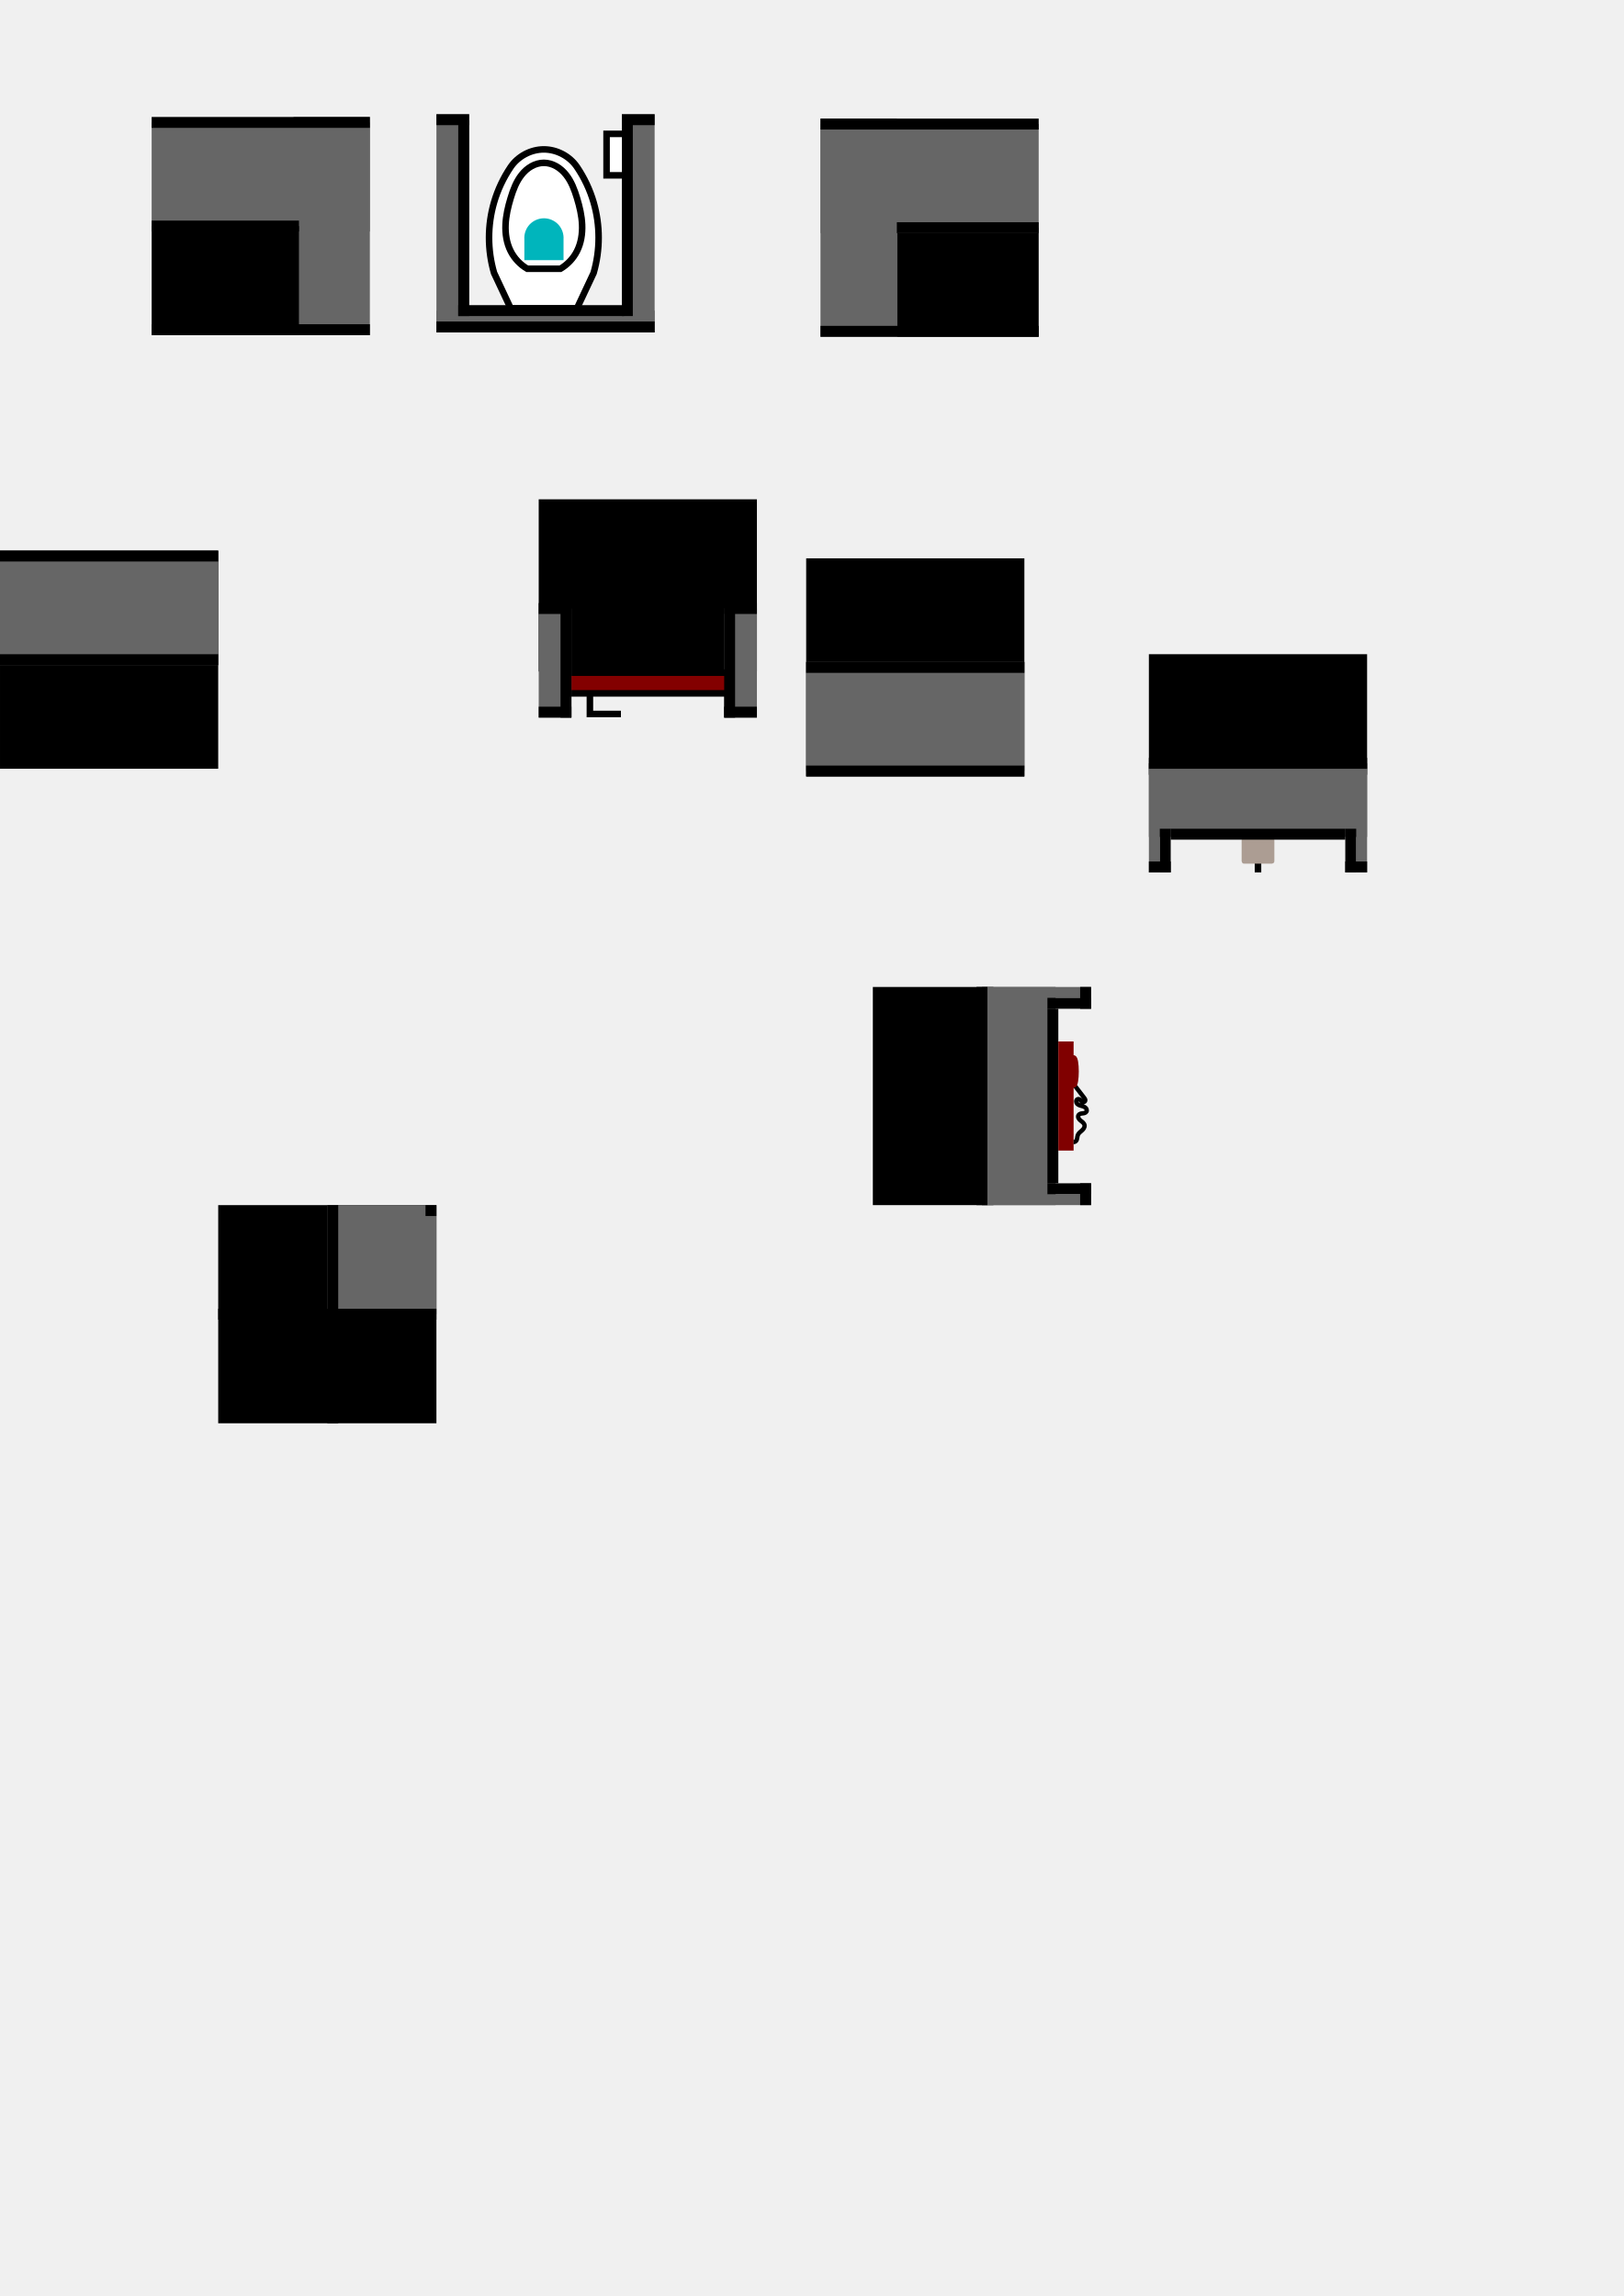
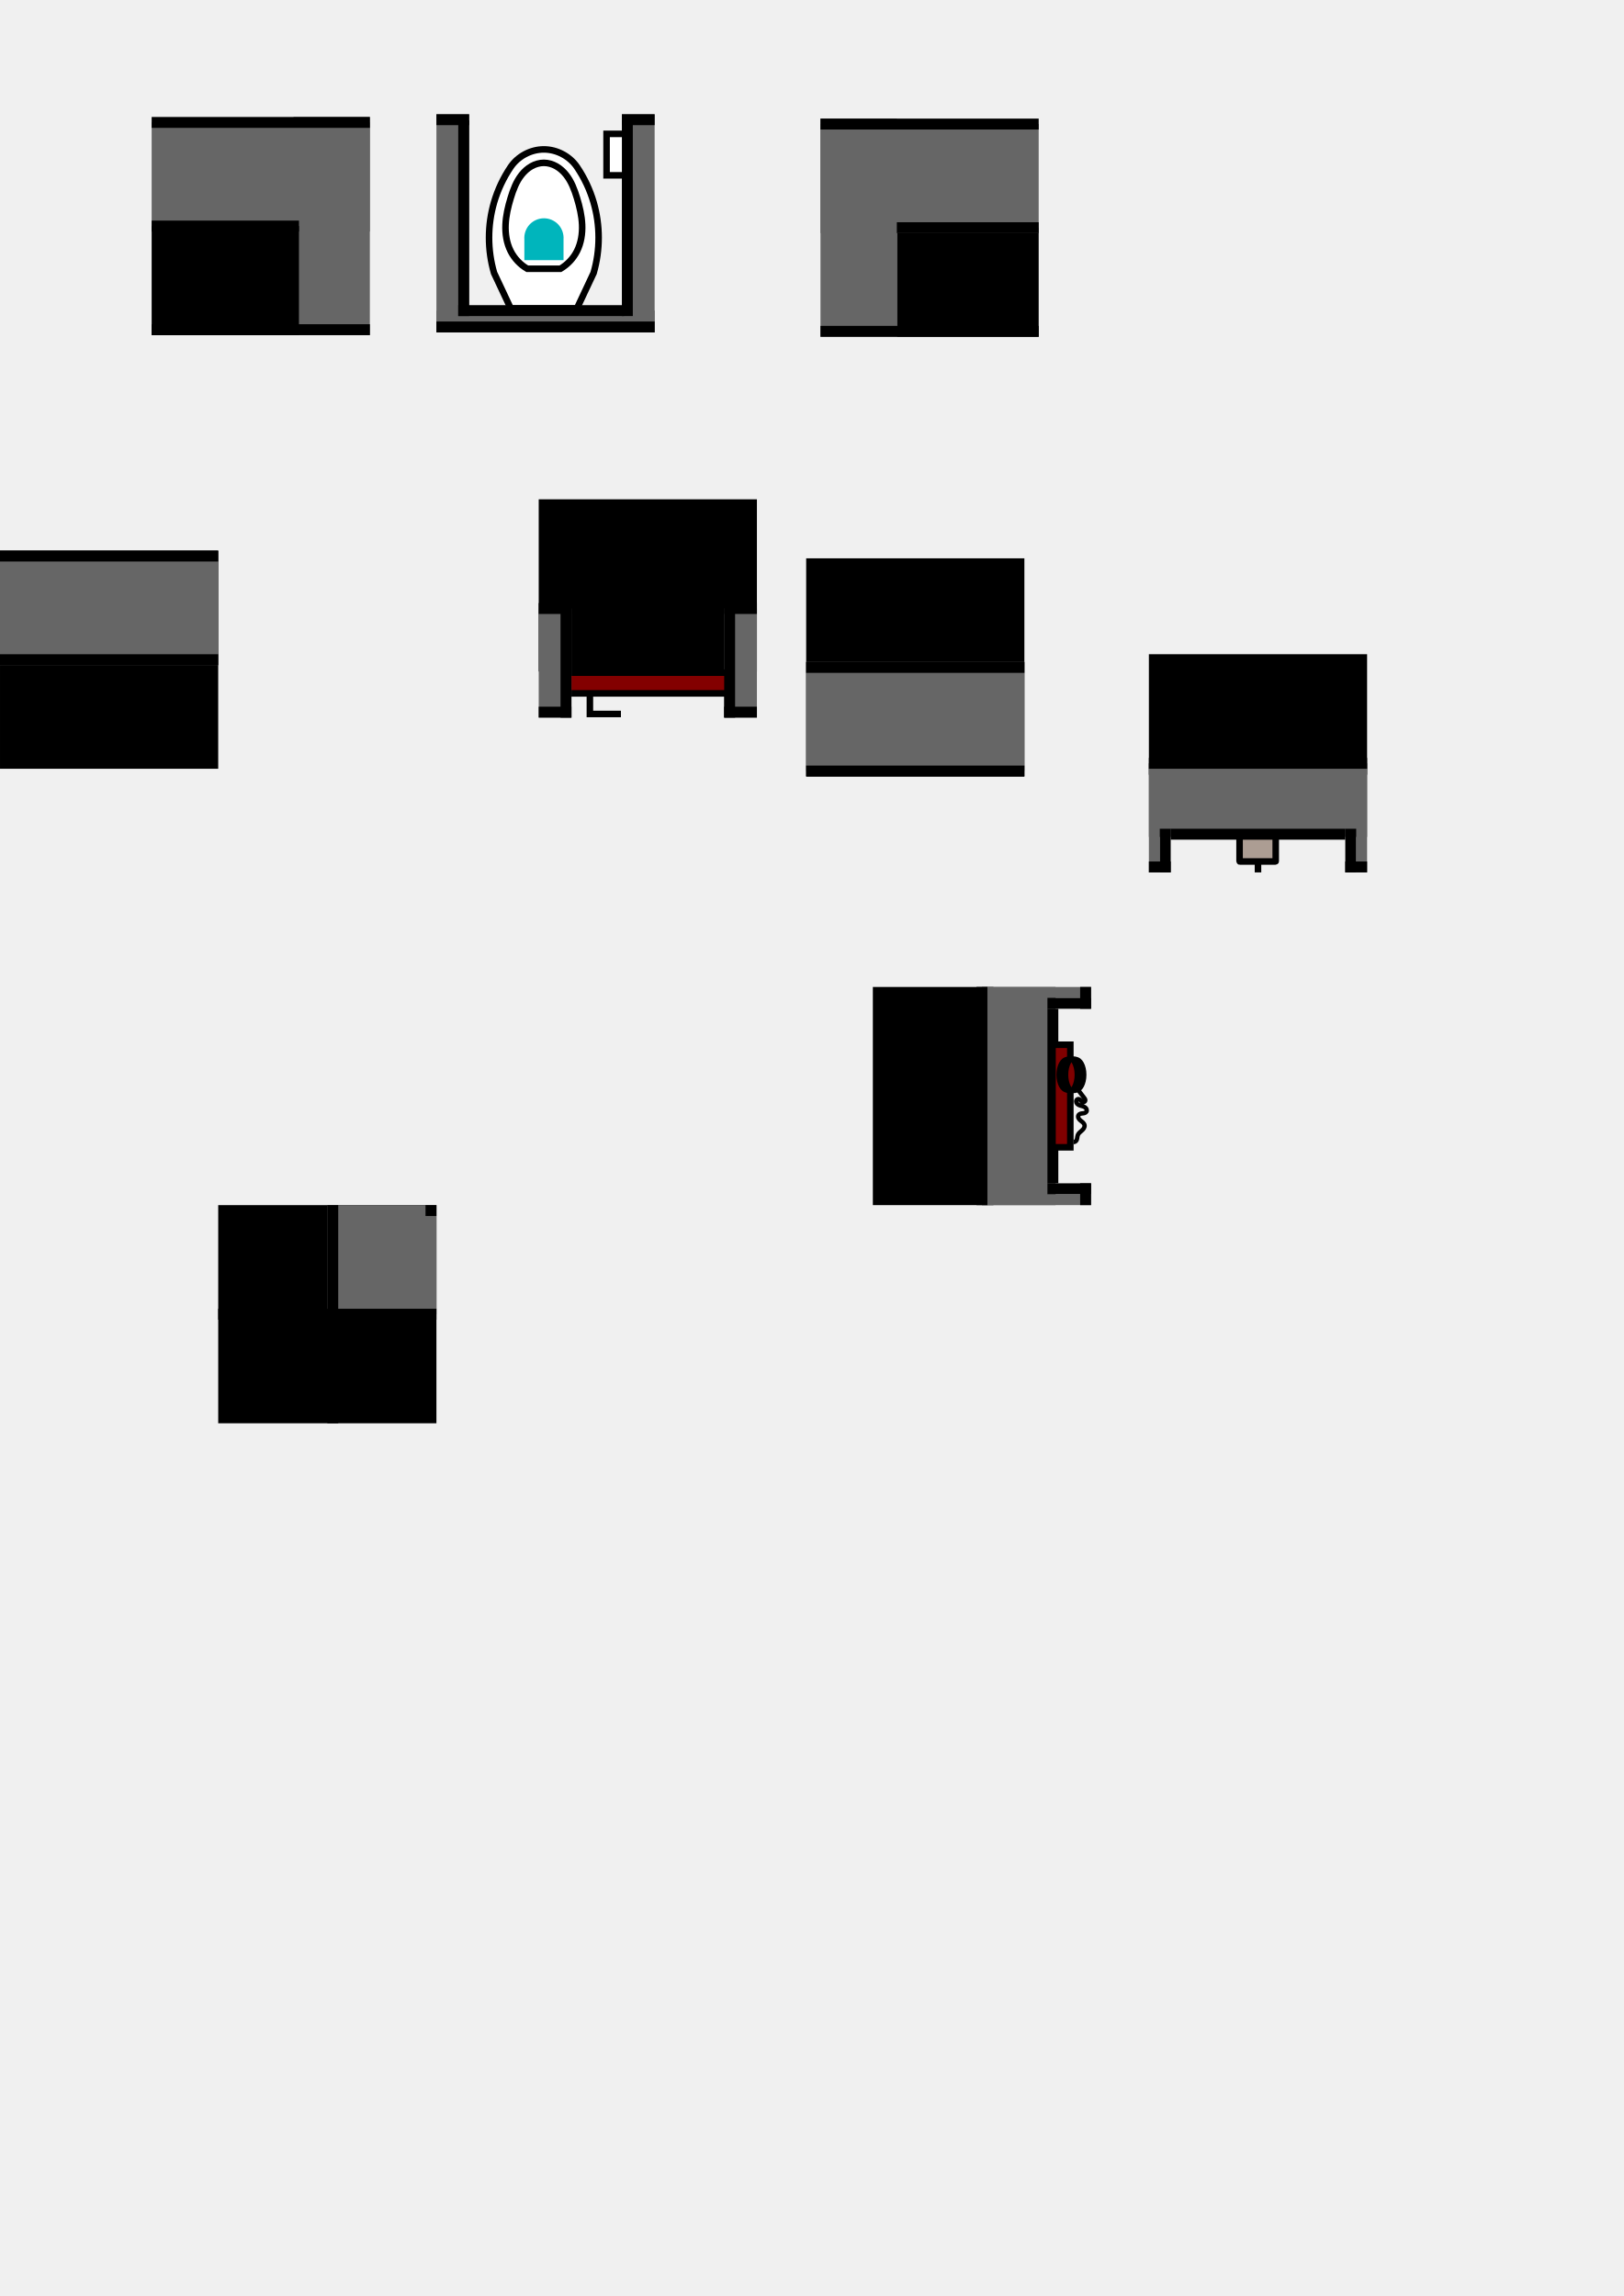
<svg xmlns="http://www.w3.org/2000/svg" width="210mm" height="297mm" viewBox="0 0 744.094 1052.362" id="svg6198" version="1.1">
  <defs id="defs6200">
    </defs>
-   <g id="layer1">
-     <rect style="fill:#666666;fill-opacity:1;stroke:#666666;stroke-width:5;stroke-linecap:round;stroke-miterlimit:4;stroke-dasharray:none;stroke-opacity:1" id="rect4141-4" width="30" height="95" x="137" y="56.112" />
-     <rect style="fill:#666666;fill-opacity:1;stroke:#666666;stroke-width:5;stroke-linecap:round;stroke-miterlimit:4;stroke-dasharray:none;stroke-opacity:1" id="rect6782" width="95" height="45" x="72" y="-103.612" transform="scale(1,-1)" />
-     <path style="fill:#000000;fill-opacity:1;fill-rule:evenodd;stroke:#000000;stroke-width:5;stroke-linecap:butt;stroke-linejoin:miter;stroke-miterlimit:4;stroke-dasharray:none;stroke-opacity:1" d="m 69.5,103.612 67.5,0" id="path6760" />
-     <rect style="fill:#000000;fill-opacity:1;stroke:#000000;stroke-width:5;stroke-linecap:round;stroke-miterlimit:4;stroke-dasharray:none;stroke-opacity:1" id="rect6748" width="62.5" height="45" x="72" y="-151.112" transform="scale(1,-1)" />
-     <path style="fill:#000000;fill-opacity:1;fill-rule:evenodd;stroke:#000000;stroke-width:5;stroke-linecap:butt;stroke-linejoin:miter;stroke-miterlimit:4;stroke-dasharray:none;stroke-opacity:1" d="m 69.5,56.112 100,0" id="path6760-1" />
-     <path style="fill:#000000;fill-opacity:1;fill-rule:evenodd;stroke:#000000;stroke-width:5;stroke-linecap:butt;stroke-linejoin:miter;stroke-miterlimit:4;stroke-dasharray:none;stroke-opacity:1" d="m 69.5,151.112 100,0" id="path6760-1-5" />
-     <rect style="fill:#666666;fill-opacity:1;stroke:#666666;stroke-width:5;stroke-linecap:round;stroke-miterlimit:4;stroke-dasharray:none;stroke-opacity:1" id="rect4250" width="95" height="5" x="202.5" y="144.862" />
-     <rect style="fill:#666666;fill-opacity:1;stroke:#666666;stroke-width:5;stroke-linecap:round;stroke-miterlimit:4;stroke-dasharray:none;stroke-opacity:1" id="rect4252" width="10" height="95" x="202.5" y="54.862" />
-     <rect style="fill:#666666;fill-opacity:1;stroke:#666666;stroke-width:5;stroke-linecap:round;stroke-miterlimit:4;stroke-dasharray:none;stroke-opacity:1" id="rect4252-9" width="10" height="95" x="-297.5" y="54.862" transform="scale(-1,1)" />
-     <path style="fill:none;fill-rule:evenodd;stroke:#000000;stroke-width:5;stroke-linecap:butt;stroke-linejoin:miter;stroke-miterlimit:4;stroke-dasharray:none;stroke-opacity:1" d="m 200,149.862 100,0" id="path6760-1-50" />
-     <path style="fill:none;fill-rule:evenodd;stroke:#000000;stroke-width:5;stroke-linecap:butt;stroke-linejoin:miter;stroke-miterlimit:4;stroke-dasharray:none;stroke-opacity:1" d="m 210,142.362 76.013,0" id="path6760-1-6" />
-     <path style="fill:none;fill-rule:evenodd;stroke:#000000;stroke-width:5;stroke-linecap:butt;stroke-linejoin:miter;stroke-miterlimit:4;stroke-dasharray:none;stroke-opacity:1" d="m 212.5,144.862 0,-89.715" id="path4202-8" />
-     <path style="fill:none;fill-rule:evenodd;stroke:#000000;stroke-width:5;stroke-linecap:butt;stroke-linejoin:miter;stroke-miterlimit:4;stroke-dasharray:none;stroke-opacity:1" d="m 200,54.862 15,0" id="path4228-4" />
-     <path style="fill:#ffffff;fill-opacity:1;fill-rule:evenodd;stroke:#000000;stroke-width:3;stroke-linecap:butt;stroke-linejoin:miter;stroke-miterlimit:4;stroke-dasharray:none;stroke-opacity:1" d="m 249.224,68.474 c -5.977,3e-6 -11.868,3.134 -15.208,8.09 -3.352,4.956 -5.928,10.437 -7.604,16.181 -3.063,10.496 -3.063,21.866 0,32.362 l 7.604,16.181 30.416,0 7.604,-16.181 c 3.063,-10.496 3.063,-21.866 0,-32.362 -1.676,-5.744 -4.252,-11.225 -7.604,-16.181 -3.34,-4.957 -9.231,-8.09 -15.208,-8.09 z" id="path7370" />
-     <path style="fill:none;fill-rule:evenodd;stroke:#000000;stroke-width:3;stroke-linecap:butt;stroke-linejoin:miter;stroke-miterlimit:4;stroke-dasharray:none;stroke-opacity:1" d="m 249.224,74.634 c -1.988,10e-7 -3.957,0.584 -5.689,1.561 -1.731,0.977 -3.23,2.339 -4.469,3.894 -2.478,3.11 -3.898,6.92 -5.051,10.726 -1.202,3.969 -2.162,8.043 -2.335,12.187 -0.173,4.144 0.47,8.38 2.335,12.084 1.688,3.352 4.363,6.198 7.604,8.09 l 15.208,0 c 3.241,-1.892 5.916,-4.739 7.604,-8.09 1.865,-3.704 2.509,-7.941 2.335,-12.084 -0.173,-4.144 -1.133,-8.218 -2.335,-12.187 -1.153,-3.805 -2.573,-7.616 -5.051,-10.726 -1.239,-1.555 -2.738,-2.917 -4.469,-3.894 -1.731,-0.977 -3.7,-1.561 -5.689,-1.561 z" id="path7374" />
-     <path style="fill:#00b5bc;fill-opacity:1;fill-rule:evenodd;stroke:#00b5bc;stroke-width:3;stroke-linecap:butt;stroke-linejoin:miter;stroke-miterlimit:4;stroke-dasharray:none;stroke-opacity:1" d="m 249.274,101.546 c -2.062,0 -4.109,0.895 -5.508,2.41 -1.399,1.514 -2.131,3.625 -1.969,5.681 l 0,8.09 14.954,0 0,-8.09 c 0.162,-2.056 -0.569,-4.166 -1.969,-5.681 -1.399,-1.514 -3.446,-2.41 -5.508,-2.41 z" id="path7378" />
-     <path style="fill:#ffffff;fill-opacity:1;fill-rule:evenodd;stroke:#000000;stroke-width:3;stroke-linecap:butt;stroke-linejoin:miter;stroke-miterlimit:4;stroke-dasharray:none;stroke-opacity:1" d="m 287.47,80.357 -9.5,0 0,-19 9.5,0" id="path4224" />
-     <rect style="fill:#000000;fill-opacity:1;stroke:#000000;stroke-width:5;stroke-linecap:round;stroke-miterlimit:4;stroke-dasharray:none;stroke-opacity:1" id="rect6748-4" width="95" height="95" x="2.5" y="-349.862" transform="scale(1,-1)" />
-     <rect style="fill:#666666;fill-opacity:1;stroke:#666666;stroke-width:5;stroke-linecap:round;stroke-miterlimit:4;stroke-dasharray:none;stroke-opacity:1" id="rect6782-4" width="95" height="45" x="2.5" y="-302.362" transform="scale(1,-1)" />
-     <path style="fill:#000000;fill-opacity:1;fill-rule:evenodd;stroke:#000000;stroke-width:5;stroke-linecap:butt;stroke-linejoin:miter;stroke-miterlimit:4;stroke-dasharray:none;stroke-opacity:1" d="m 0,302.362 100,0" id="path6760-6" />
-     <path style="fill:#000000;fill-opacity:1;fill-rule:evenodd;stroke:#000000;stroke-width:5;stroke-linecap:butt;stroke-linejoin:miter;stroke-miterlimit:4;stroke-dasharray:none;stroke-opacity:1" d="m 0,254.862 100,0" id="path6760-1-8" />
-     <rect style="fill:#000000;fill-opacity:1;stroke:#000000;stroke-width:3;stroke-linecap:round;stroke-miterlimit:4;stroke-dasharray:none;stroke-opacity:1" id="rect4422" width="97" height="75.908" x="248.373" y="230.346" />
-     <rect style="fill:#666666;fill-opacity:0;stroke:#666666;stroke-width:5;stroke-linecap:round;stroke-miterlimit:4;stroke-dasharray:none;stroke-opacity:0" id="rect4305" width="94.828" height="94.948" x="272.172" y="-353.225" transform="scale(1,-1)" />
-     <rect style="fill:#666666;fill-opacity:1;stroke:#666666;stroke-width:5;stroke-linecap:round;stroke-miterlimit:4;stroke-dasharray:none;stroke-opacity:1" id="rect4391-7" width="10" height="45" x="334.373" y="-326.406" transform="scale(1,-1)" />
-     <rect style="fill:#830000;fill-opacity:1;stroke:#666666;stroke-width:3;stroke-linecap:round;stroke-miterlimit:4;stroke-dasharray:none;stroke-opacity:0" id="rect4416" width="80.604" height="9.495" x="256.105" y="-317.919" ry="6.8484333e-006" rx="6.8484333e-006" transform="scale(1,-1)" />
-     <path style="fill:none;fill-rule:evenodd;stroke:#000000;stroke-width:5;stroke-linecap:butt;stroke-linejoin:miter;stroke-miterlimit:4;stroke-dasharray:none;stroke-opacity:1" d="m 334.373,328.906 0,-50" id="path4307-2" />
-     <path style="fill:none;fill-rule:evenodd;stroke:#000000;stroke-width:3;stroke-linecap:butt;stroke-linejoin:miter;stroke-miterlimit:4;stroke-dasharray:none;stroke-opacity:1" d="m 260.734,317.8 72.336,0" id="path4408" />
-     <path style="fill:none;fill-rule:evenodd;stroke:#000000;stroke-width:3;stroke-linecap:butt;stroke-linejoin:miter;stroke-miterlimit:4;stroke-dasharray:none;stroke-opacity:1" d="m 260.776,308.305 72.295,0" id="path4412" />
-     <path style="fill:none;fill-rule:evenodd;stroke:#000000;stroke-width:3;stroke-linecap:butt;stroke-linejoin:miter;stroke-miterlimit:4;stroke-dasharray:none;stroke-opacity:1" d="m 270.329,317.752 0,9.495 14.224,0" id="path4418" />
-     <rect style="fill:#000000;fill-opacity:1;stroke:#000000;stroke-width:3;stroke-linecap:round;stroke-miterlimit:4;stroke-dasharray:none;stroke-opacity:1" id="rect4229" width="97" height="97" x="101.5" y="553.862" />
-     <rect style="fill:#666666;fill-opacity:1;stroke:#666666;stroke-width:3;stroke-linecap:round;stroke-miterlimit:4;stroke-dasharray:none;stroke-opacity:1" id="rect4239" width="47" height="47" x="151.5" y="553.862" />
-     <rect style="fill:#000000;fill-opacity:1;stroke:#000000;stroke-width:3;stroke-linecap:round;stroke-miterlimit:4;stroke-dasharray:none;stroke-opacity:1" id="rect4241" width="2" height="2" x="196.5" y="553.862" />
-     <path style="fill:#000000;fill-opacity:1;fill-rule:evenodd;stroke:#000000;stroke-width:5;stroke-linecap:butt;stroke-linejoin:miter;stroke-miterlimit:4;stroke-dasharray:none;stroke-opacity:1" d="m 100,602.362 100,0" id="path6760-6-7" />
-     <rect style="fill:#000000;fill-opacity:1;stroke:#000000;stroke-width:5;stroke-linecap:round;stroke-miterlimit:4;stroke-dasharray:none;stroke-opacity:1" id="rect6748-4-6" width="95" height="95" x="371.945" y="258.398" />
-     <rect style="fill:#666666;fill-opacity:1;stroke:#666666;stroke-width:5;stroke-linecap:round;stroke-miterlimit:4;stroke-dasharray:none;stroke-opacity:1" id="rect6782-4-4" width="95" height="45" x="371.945" y="305.898" />
-     <path style="fill:#000000;fill-opacity:1;fill-rule:evenodd;stroke:#000000;stroke-width:5;stroke-linecap:butt;stroke-linejoin:miter;stroke-miterlimit:4;stroke-dasharray:none;stroke-opacity:1" d="m 369.445,305.898 100,0" id="path6760-6-2" />
-     <path style="fill:#000000;fill-opacity:1;fill-rule:evenodd;stroke:#000000;stroke-width:5;stroke-linecap:butt;stroke-linejoin:miter;stroke-miterlimit:4;stroke-dasharray:none;stroke-opacity:1" d="m 369.445,353.398 100,0" id="path6760-1-8-1" />
-     <path style="fill:#000000;fill-opacity:1;fill-rule:evenodd;stroke:#000000;stroke-width:5;stroke-linecap:butt;stroke-linejoin:miter;stroke-miterlimit:4;stroke-dasharray:none;stroke-opacity:1" d="m 331.873,278.906 15,0" id="path6760-6-2-6" />
-     <path style="fill:#000000;fill-opacity:1;fill-rule:evenodd;stroke:#000000;stroke-width:5;stroke-linecap:butt;stroke-linejoin:miter;stroke-miterlimit:4;stroke-dasharray:none;stroke-opacity:1" d="m 331.873,326.406 15,0" id="path6760-6-2-6-9" />
-     <rect style="fill:#666666;fill-opacity:1;stroke:#666666;stroke-width:5;stroke-linecap:round;stroke-miterlimit:4;stroke-dasharray:none;stroke-opacity:1" id="rect4391-7-4" width="10" height="45" x="-259.373" y="-326.406" transform="scale(-1,-1)" />
-     <path style="fill:none;fill-rule:evenodd;stroke:#000000;stroke-width:5;stroke-linecap:butt;stroke-linejoin:miter;stroke-miterlimit:4;stroke-dasharray:none;stroke-opacity:1" d="m 259.373,328.906 0,-50" id="path4307-2-9" />
-     <path style="fill:#000000;fill-opacity:1;fill-rule:evenodd;stroke:#000000;stroke-width:5;stroke-linecap:butt;stroke-linejoin:miter;stroke-miterlimit:4;stroke-dasharray:none;stroke-opacity:1" d="m 261.873,278.906 -15,0" id="path6760-6-2-6-6" />
-     <path style="fill:#000000;fill-opacity:1;fill-rule:evenodd;stroke:#000000;stroke-width:5;stroke-linecap:butt;stroke-linejoin:miter;stroke-miterlimit:4;stroke-dasharray:none;stroke-opacity:1" d="m 261.873,326.406 -15,0" id="path6760-6-2-6-9-9" />
-     <rect style="fill:#000000;fill-opacity:1;stroke:#000000;stroke-width:5;stroke-linecap:round;stroke-miterlimit:4;stroke-dasharray:none;stroke-opacity:1" id="rect6748-44" width="60" height="45" x="-473.5" y="-151.862" transform="scale(-1,-1)" />
-     <rect style="fill:#666666;fill-opacity:1;stroke:#666666;stroke-width:5;stroke-linecap:round;stroke-miterlimit:4;stroke-dasharray:none;stroke-opacity:1" id="rect4141-4-2" width="30" height="94.995" x="-408.5" y="56.867" transform="scale(-1,1)" />
-     <rect style="fill:#666666;fill-opacity:1;stroke:#666666;stroke-width:5;stroke-linecap:round;stroke-miterlimit:4;stroke-dasharray:none;stroke-opacity:1" id="rect6782-9" width="95" height="45" x="-473.5" y="-104.362" transform="scale(-1,-1)" />
-     <path style="fill:#000000;fill-opacity:1;fill-rule:evenodd;stroke:#000000;stroke-width:5;stroke-linecap:butt;stroke-linejoin:miter;stroke-miterlimit:4;stroke-dasharray:none;stroke-opacity:1" d="m 476,104.362 -65,0" id="path6760-61" />
-     <path style="fill:#000000;fill-opacity:1;fill-rule:evenodd;stroke:#000000;stroke-width:5;stroke-linecap:butt;stroke-linejoin:miter;stroke-miterlimit:4;stroke-dasharray:none;stroke-opacity:1" d="m 476,56.862 -100,0" id="path6760-1-2" />
-     <path style="fill:#000000;fill-opacity:1;fill-rule:evenodd;stroke:#000000;stroke-width:5;stroke-linecap:butt;stroke-linejoin:miter;stroke-miterlimit:4;stroke-dasharray:none;stroke-opacity:1" d="m 476,151.862 -100,0" id="path6760-1-5-2" />
-     <path style="fill:none;fill-rule:evenodd;stroke:#000000;stroke-width:5;stroke-linecap:butt;stroke-linejoin:miter;stroke-miterlimit:4;stroke-dasharray:none;stroke-opacity:1" d="m 287.5,144.862 0,-89.715" id="path4202-8-9" />
-     <path style="fill:none;fill-rule:evenodd;stroke:#000000;stroke-width:5;stroke-linecap:butt;stroke-linejoin:miter;stroke-miterlimit:4;stroke-dasharray:none;stroke-opacity:1" d="m 300,54.862 -15,0" id="path4228-4-1" />
-     <rect style="fill:#666666;fill-opacity:1;stroke:#666666;stroke-width:3;stroke-linecap:round;stroke-miterlimit:4;stroke-dasharray:none;stroke-opacity:1" id="rect4614-0" width="47" height="2" x="451.5" y="548.862" />
-     <rect style="fill:#000000;fill-opacity:1;stroke:#000000;stroke-width:5;stroke-linecap:round;stroke-miterlimit:4;stroke-dasharray:none;stroke-opacity:1" id="rect6748-4-62" width="95" height="50.25" x="454.862" y="402.5" transform="matrix(0,1,1,0,0,0)" />
-     <rect style="fill:#666666;fill-opacity:1;stroke:#666666;stroke-width:3;stroke-linecap:round;stroke-miterlimit:4;stroke-dasharray:none;stroke-opacity:1" id="rect4614" width="47" height="2" x="451.5" y="453.862" />
-     <rect style="fill:#666666;fill-opacity:1;stroke:#666666;stroke-width:5;stroke-linecap:round;stroke-miterlimit:4;stroke-dasharray:none;stroke-opacity:1" id="rect6782-4-41" width="95" height="28.75" x="454.862" y="452.5" transform="matrix(0,1,1,0,0,0)" />
-     <path style="fill:#000000;fill-opacity:1;fill-rule:evenodd;stroke:#000000;stroke-width:5;stroke-linecap:butt;stroke-linejoin:miter;stroke-miterlimit:4;stroke-dasharray:none;stroke-opacity:1" d="m 450,452.362 0,100" id="path6760-6-25" />
-     <path style="fill:#000000;fill-opacity:1;fill-rule:evenodd;stroke:#000000;stroke-width:5;stroke-linecap:butt;stroke-linejoin:miter;stroke-miterlimit:4;stroke-dasharray:none;stroke-opacity:1" d="m 497.5,452.362 0,10" id="path6760-1-8-6-2" />
-     <path style="fill:#000000;fill-opacity:1;fill-rule:evenodd;stroke:#000000;stroke-width:5;stroke-linecap:butt;stroke-linejoin:miter;stroke-miterlimit:4;stroke-dasharray:none;stroke-opacity:1" d="m 500,459.862 -20,0" id="path6760-1-8-6-2-4" />
-     <path style="fill:#000000;fill-opacity:1;fill-rule:evenodd;stroke:#000000;stroke-width:5;stroke-linecap:butt;stroke-linejoin:miter;stroke-miterlimit:4;stroke-dasharray:none;stroke-opacity:1" d="m 497.5,552.362 0,-10" id="path6760-1-8-6-2-7" />
-     <path style="fill:#000000;fill-opacity:1;fill-rule:evenodd;stroke:#000000;stroke-width:5;stroke-linecap:butt;stroke-linejoin:miter;stroke-miterlimit:4;stroke-dasharray:none;stroke-opacity:1" d="m 500,544.862 -20,0" id="path6760-1-8-6-2-4-4" />
-     <path style="fill:#000000;fill-opacity:1;fill-rule:evenodd;stroke:#000000;stroke-width:5;stroke-linecap:butt;stroke-linejoin:miter;stroke-miterlimit:4;stroke-dasharray:none;stroke-opacity:1" d="m 482.5,462.362 0,80" id="path6760-6-25-2" />
-     <path style="fill:#000000;fill-opacity:1;fill-rule:evenodd;stroke:#000000;stroke-width:5;stroke-linecap:butt;stroke-linejoin:miter;stroke-miterlimit:4;stroke-dasharray:none;stroke-opacity:1" d="m 152.5,552.362 0,100" id="path6760-6-25-4" />
-   </g>
-   <g id="layer2">
-     <rect style="fill:#800000;fill-opacity:1;stroke:#800000;stroke-width:3;stroke-linecap:round;stroke-miterlimit:4;stroke-dasharray:none;stroke-opacity:1" id="rect4634" width="4" height="47" x="486.5" y="478.862" />
-     <path style="fill:none;fill-rule:evenodd;stroke:#000000;stroke-width:2;stroke-linecap:butt;stroke-linejoin:miter;stroke-miterlimit:4;stroke-dasharray:none;stroke-opacity:1" d="m 492.787,497.914 4.127,5.361 c 0.13,0.169 0.259,0.341 0.344,0.536 0.084,0.196 0.121,0.415 0.081,0.624 -0.04,0.209 -0.157,0.403 -0.327,0.532 -0.17,0.128 -0.388,0.189 -0.6,0.177 -0.213,-0.012 -0.418,-0.093 -0.596,-0.21 -0.178,-0.117 -0.33,-0.269 -0.474,-0.426 -0.144,-0.157 -0.283,-0.319 -0.446,-0.457 -0.162,-0.138 -0.352,-0.252 -0.562,-0.288 -0.19,-0.033 -0.39,2.2e-4 -0.562,0.087 -0.172,0.087 -0.317,0.226 -0.416,0.391 -0.099,0.165 -0.154,0.356 -0.164,0.549 -0.01,0.193 0.024,0.387 0.092,0.567 0.136,0.361 0.406,0.661 0.723,0.882 0.317,0.221 0.679,0.367 1.047,0.483 0.736,0.233 1.525,0.363 2.16,0.801 0.318,0.219 0.589,0.517 0.728,0.877 0.07,0.18 0.105,0.374 0.097,0.566 -0.008,0.193 -0.061,0.384 -0.158,0.551 -0.171,0.292 -0.47,0.492 -0.789,0.607 -0.318,0.115 -0.658,0.154 -0.995,0.19 -0.337,0.036 -0.677,0.07 -0.998,0.176 -0.322,0.106 -0.628,0.291 -0.816,0.573 -0.135,0.202 -0.203,0.446 -0.207,0.69 -0.004,0.243 0.054,0.486 0.153,0.708 0.198,0.445 0.551,0.801 0.927,1.111 0.375,0.31 0.78,0.585 1.129,0.925 0.348,0.34 0.642,0.76 0.724,1.24 0.079,0.465 -0.051,0.948 -0.286,1.356 -0.235,0.409 -0.569,0.752 -0.92,1.066 -0.352,0.314 -0.725,0.604 -1.061,0.935 -0.336,0.33 -0.638,0.707 -0.812,1.145 -0.175,0.441 -0.212,0.922 -0.288,1.391 -0.076,0.468 -0.202,0.95 -0.516,1.307 -0.284,0.323 -0.711,0.514 -1.14,0.51" id="path4746" />
-     <ellipse style="fill:#800000;fill-opacity:1;stroke:#800000;stroke-width:3;stroke-linecap:round;stroke-miterlimit:4;stroke-dasharray:none;stroke-opacity:1" id="path4639" cx="491.875" cy="491.112" rx="1" ry="6" />
-     <rect style="fill:#666666;fill-opacity:1;stroke:#666666;stroke-width:3;stroke-linecap:round;stroke-miterlimit:4;stroke-dasharray:none;stroke-opacity:1" id="rect4614-0-4" width="47" height="2" x="351.362" y="-530" transform="matrix(0,1,-1,0,0,0)" />
-     <rect style="fill:#000000;fill-opacity:1;stroke:#000000;stroke-width:5;stroke-linecap:round;stroke-miterlimit:4;stroke-dasharray:none;stroke-opacity:1" id="rect6748-4-62-5" width="95" height="50.25" x="-624" y="302.362" transform="scale(-1,1)" />
-     <rect style="fill:#666666;fill-opacity:1;stroke:#666666;stroke-width:3;stroke-linecap:round;stroke-miterlimit:4;stroke-dasharray:none;stroke-opacity:1" id="rect4614-9" width="47" height="2" x="351.362" y="-625" transform="matrix(0,1,-1,0,0,0)" />
-     <rect style="fill:#666666;fill-opacity:1;stroke:#666666;stroke-width:5;stroke-linecap:round;stroke-miterlimit:4;stroke-dasharray:none;stroke-opacity:1" id="rect6782-4-41-1" width="95" height="28.75" x="-624" y="352.362" transform="scale(-1,1)" />
-     <path style="fill:#000000;fill-opacity:1;fill-rule:evenodd;stroke:#000000;stroke-width:5;stroke-linecap:butt;stroke-linejoin:miter;stroke-miterlimit:4;stroke-dasharray:none;stroke-opacity:1" d="m 626.5,349.862 -100,0" id="path6760-6-25-8" />
-     <path style="fill:#000000;fill-opacity:1;fill-rule:evenodd;stroke:#000000;stroke-width:5;stroke-linecap:butt;stroke-linejoin:miter;stroke-miterlimit:4;stroke-dasharray:none;stroke-opacity:1" d="m 626.5,397.362 -10,0" id="path6760-1-8-6-2-1" />
-     <path style="fill:#000000;fill-opacity:1;fill-rule:evenodd;stroke:#000000;stroke-width:5;stroke-linecap:butt;stroke-linejoin:miter;stroke-miterlimit:4;stroke-dasharray:none;stroke-opacity:1" d="m 619,399.862 0,-20" id="path6760-1-8-6-2-4-9" />
-     <path style="fill:#000000;fill-opacity:1;fill-rule:evenodd;stroke:#000000;stroke-width:5;stroke-linecap:butt;stroke-linejoin:miter;stroke-miterlimit:4;stroke-dasharray:none;stroke-opacity:1" d="m 526.5,397.362 10,0" id="path6760-1-8-6-2-7-7" />
-     <path style="fill:#000000;fill-opacity:1;fill-rule:evenodd;stroke:#000000;stroke-width:5;stroke-linecap:butt;stroke-linejoin:miter;stroke-miterlimit:4;stroke-dasharray:none;stroke-opacity:1" d="m 534,399.862 0,-20" id="path6760-1-8-6-2-4-4-9" />
-     <path style="fill:none;fill-rule:evenodd;stroke:#000000;stroke-width:3;stroke-linecap:butt;stroke-linejoin:miter;stroke-miterlimit:4;stroke-dasharray:none;stroke-opacity:1" d="m 576.5,394.862 0,5" id="path4824" />
-     <rect style="fill:#ac9d93;fill-opacity:1;stroke:#ac9d93;stroke-width:2;stroke-linecap:round;stroke-miterlimit:4;stroke-dasharray:none;stroke-opacity:1" id="rect4822" width="10" height="13" x="384.862" y="-583" rx="0.1" ry="0.1" transform="matrix(0,1,-1,0,0,0)" />
-     <path style="fill:#000000;fill-opacity:1;fill-rule:evenodd;stroke:#000000;stroke-width:5;stroke-linecap:butt;stroke-linejoin:miter;stroke-miterlimit:4;stroke-dasharray:none;stroke-opacity:1" d="m 616.5,382.362 -80,0" id="path6760-6-25-2-4" />
+   <g id="layer1" style="display:inline">
+     <rect style="fill:#666666;fill-opacity:1;stroke:#666666;stroke-width:5;stroke-linecap:round;stroke-miterlimit:4;stroke-opacity:1;stroke-dasharray:none" id="rect4141-4" width="30" height="95" x="137" y="56.112" />
+     <rect style="fill:#666666;fill-opacity:1;stroke:#666666;stroke-width:5;stroke-linecap:round;stroke-miterlimit:4;stroke-opacity:1;stroke-dasharray:none" id="rect6782" width="95" height="45" x="72" y="-103.612" transform="scale(1,-1)" />
+     <path style="fill:#000000;fill-opacity:1;fill-rule:evenodd;stroke:#000000;stroke-width:5;stroke-linecap:butt;stroke-linejoin:miter;stroke-miterlimit:4;stroke-opacity:1;stroke-dasharray:none" d="m 69.5,103.612 67.5,0" id="path6760" />
+     <rect style="fill:#000000;fill-opacity:1;stroke:#000000;stroke-width:5;stroke-linecap:round;stroke-miterlimit:4;stroke-opacity:1;stroke-dasharray:none" id="rect6748" width="62.5" height="45" x="72" y="-151.112" transform="scale(1,-1)" />
+     <path style="fill:#000000;fill-opacity:1;fill-rule:evenodd;stroke:#000000;stroke-width:5;stroke-linecap:butt;stroke-linejoin:miter;stroke-miterlimit:4;stroke-opacity:1;stroke-dasharray:none" d="m 69.5,56.112 100,0" id="path6760-1" />
+     <path style="fill:#000000;fill-opacity:1;fill-rule:evenodd;stroke:#000000;stroke-width:5;stroke-linecap:butt;stroke-linejoin:miter;stroke-miterlimit:4;stroke-opacity:1;stroke-dasharray:none" d="m 69.5,151.112 100,0" id="path6760-1-5" />
+     <rect style="fill:#666666;fill-opacity:1;stroke:#666666;stroke-width:5;stroke-linecap:round;stroke-miterlimit:4;stroke-opacity:1;stroke-dasharray:none" id="rect4250" width="95" height="5" x="202.5" y="144.862" />
+     <rect style="fill:#666666;fill-opacity:1;stroke:#666666;stroke-width:5;stroke-linecap:round;stroke-miterlimit:4;stroke-opacity:1;stroke-dasharray:none" id="rect4252" width="10" height="95" x="202.5" y="54.862" />
+     <rect style="fill:#666666;fill-opacity:1;stroke:#666666;stroke-width:5;stroke-linecap:round;stroke-miterlimit:4;stroke-opacity:1;stroke-dasharray:none" id="rect4252-9" width="10" height="95" x="-297.5" y="54.862" transform="scale(-1,1)" />
+     <path style="fill:none;stroke:#000000;stroke-width:5;stroke-linecap:butt;stroke-linejoin:miter;stroke-miterlimit:4;stroke-opacity:1;stroke-dasharray:none" d="m 200,149.862 100,0" id="path6760-1-50" />
+     <path style="fill:none;stroke:#000000;stroke-width:5;stroke-linecap:butt;stroke-linejoin:miter;stroke-miterlimit:4;stroke-opacity:1;stroke-dasharray:none" d="m 210,142.362 76.013,0" id="path6760-1-6" />
+     <path style="fill:none;stroke:#000000;stroke-width:5;stroke-linecap:butt;stroke-linejoin:miter;stroke-miterlimit:4;stroke-opacity:1;stroke-dasharray:none" d="m 212.5,144.862 0,-89.715" id="path4202-8" />
+     <path style="fill:none;stroke:#000000;stroke-width:5;stroke-linecap:butt;stroke-linejoin:miter;stroke-miterlimit:4;stroke-opacity:1;stroke-dasharray:none" d="m 200,54.862 15,0" id="path4228-4" />
+     <path style="fill:#ffffff;fill-opacity:1;fill-rule:evenodd;stroke:#000000;stroke-width:3;stroke-linecap:butt;stroke-linejoin:miter;stroke-miterlimit:4;stroke-opacity:1;stroke-dasharray:none" d="m 249.224,68.474 c -5.977,3e-6 -11.868,3.134 -15.208,8.09 -3.352,4.956 -5.928,10.437 -7.604,16.181 -3.063,10.496 -3.063,21.866 0,32.362 l 7.604,16.181 30.416,0 7.604,-16.181 c 3.063,-10.496 3.063,-21.866 0,-32.362 -1.676,-5.744 -4.252,-11.225 -7.604,-16.181 -3.34,-4.957 -9.231,-8.09 -15.208,-8.09" id="path7370" />
+     <path style="fill:none;stroke:#000000;stroke-width:3;stroke-linecap:butt;stroke-linejoin:miter;stroke-miterlimit:4;stroke-opacity:1;stroke-dasharray:none" d="m 249.224,74.634 c -1.988,10e-7 -3.957,0.584 -5.689,1.561 -1.731,0.977 -3.23,2.339 -4.469,3.894 -2.478,3.11 -3.898,6.92 -5.051,10.726 -1.202,3.969 -2.162,8.043 -2.335,12.187 -0.173,4.144 0.47,8.38 2.335,12.084 1.688,3.352 4.363,6.198 7.604,8.09 l 15.208,0 c 3.241,-1.892 5.916,-4.739 7.604,-8.09 1.865,-3.704 2.509,-7.941 2.335,-12.084 -0.173,-4.144 -1.133,-8.218 -2.335,-12.187 -1.153,-3.805 -2.573,-7.616 -5.051,-10.726 -1.239,-1.555 -2.738,-2.917 -4.469,-3.894 -1.731,-0.977 -3.7,-1.561 -5.689,-1.561" id="path7374" />
+     <path style="fill:#00b5bc;fill-opacity:1;fill-rule:evenodd;stroke:#00b5bc;stroke-width:3;stroke-linecap:butt;stroke-linejoin:miter;stroke-miterlimit:4;stroke-opacity:1;stroke-dasharray:none" d="m 249.274,101.546 c -2.062,0 -4.109,0.895 -5.508,2.41 -1.399,1.514 -2.131,3.625 -1.969,5.681 l 0,8.09 14.954,0 0,-8.09 c 0.162,-2.056 -0.569,-4.166 -1.969,-5.681 -1.399,-1.514 -3.446,-2.41 -5.508,-2.41" id="path7378" />
+     <path style="fill:#ffffff;fill-opacity:1;fill-rule:evenodd;stroke:#000000;stroke-width:3;stroke-linecap:butt;stroke-linejoin:miter;stroke-miterlimit:4;stroke-opacity:1;stroke-dasharray:none" d="m 287.47,80.357 -9.5,0 0,-19 9.5,0" id="path4224" />
+     <rect style="fill:#000000;fill-opacity:1;stroke:#000000;stroke-width:5;stroke-linecap:round;stroke-miterlimit:4;stroke-opacity:1;stroke-dasharray:none" id="rect6748-4" width="95" height="95" x="2.5" y="-349.862" transform="scale(1,-1)" />
+     <rect style="fill:#666666;fill-opacity:1;stroke:#666666;stroke-width:5;stroke-linecap:round;stroke-miterlimit:4;stroke-opacity:1;stroke-dasharray:none" id="rect6782-4" width="95" height="45" x="2.5" y="-302.362" transform="scale(1,-1)" />
+     <path style="fill:#000000;fill-opacity:1;fill-rule:evenodd;stroke:#000000;stroke-width:5;stroke-linecap:butt;stroke-linejoin:miter;stroke-miterlimit:4;stroke-opacity:1;stroke-dasharray:none" d="m 0,302.362 100,0" id="path6760-6" />
+     <path style="fill:#000000;fill-opacity:1;fill-rule:evenodd;stroke:#000000;stroke-width:5;stroke-linecap:butt;stroke-linejoin:miter;stroke-miterlimit:4;stroke-opacity:1;stroke-dasharray:none" d="m 0,254.862 100,0" id="path6760-1-8" />
+     <rect style="fill:#000000;fill-opacity:1;stroke:#000000;stroke-width:3;stroke-linecap:round;stroke-miterlimit:4;stroke-opacity:1;stroke-dasharray:none" id="rect4422" width="97" height="75.908" x="248.373" y="230.346" />
+     <rect style="fill:#666666;fill-opacity:0;stroke:#666666;stroke-width:5;stroke-linecap:round;stroke-miterlimit:4;stroke-opacity:0;stroke-dasharray:none" id="rect4305" width="94.828" height="94.948" x="272.172" y="-353.225" transform="scale(1,-1)" />
+     <rect style="fill:#666666;fill-opacity:1;stroke:#666666;stroke-width:5;stroke-linecap:round;stroke-miterlimit:4;stroke-opacity:1;stroke-dasharray:none" id="rect4391-7" width="10" height="45" x="334.373" y="-326.406" transform="scale(1,-1)" />
+     <rect style="fill:#830000;fill-opacity:1;stroke:#666666;stroke-width:3;stroke-linecap:round;stroke-miterlimit:4;stroke-opacity:0;stroke-dasharray:none" id="rect4416" width="80.604" height="9.495" x="256.105" y="-317.919" ry="6.8484333e-006" rx="6.8484333e-006" transform="scale(1,-1)" />
+     <path style="fill:none;stroke:#000000;stroke-width:5;stroke-linecap:butt;stroke-linejoin:miter;stroke-miterlimit:4;stroke-opacity:1;stroke-dasharray:none" d="m 334.373,328.906 0,-50" id="path4307-2" />
+     <path style="fill:none;stroke:#000000;stroke-width:3;stroke-linecap:butt;stroke-linejoin:miter;stroke-miterlimit:4;stroke-opacity:1;stroke-dasharray:none" d="m 260.734,317.8 72.336,0" id="path4408" />
+     <path style="fill:none;stroke:#000000;stroke-width:3;stroke-linecap:butt;stroke-linejoin:miter;stroke-miterlimit:4;stroke-opacity:1;stroke-dasharray:none" d="m 260.776,308.305 72.295,0" id="path4412" />
+     <path style="fill:none;stroke:#000000;stroke-width:3;stroke-linecap:butt;stroke-linejoin:miter;stroke-miterlimit:4;stroke-opacity:1;stroke-dasharray:none" d="m 270.329,317.752 0,9.495 14.224,0" id="path4418" />
+     <rect style="fill:#000000;fill-opacity:1;stroke:#000000;stroke-width:3;stroke-linecap:round;stroke-miterlimit:4;stroke-opacity:1;stroke-dasharray:none" id="rect4229" width="97" height="97" x="101.5" y="553.862" />
+     <rect style="fill:#666666;fill-opacity:1;stroke:#666666;stroke-width:3;stroke-linecap:round;stroke-miterlimit:4;stroke-opacity:1;stroke-dasharray:none" id="rect4239" width="47" height="47" x="151.5" y="553.862" />
+     <rect style="fill:#000000;fill-opacity:1;stroke:#000000;stroke-width:3;stroke-linecap:round;stroke-miterlimit:4;stroke-opacity:1;stroke-dasharray:none" id="rect4241" width="2" height="2" x="196.5" y="553.862" />
+     <path style="fill:#000000;fill-opacity:1;fill-rule:evenodd;stroke:#000000;stroke-width:5;stroke-linecap:butt;stroke-linejoin:miter;stroke-miterlimit:4;stroke-opacity:1;stroke-dasharray:none" d="m 100,602.362 100,0" id="path6760-6-7" />
+     <rect style="fill:#000000;fill-opacity:1;stroke:#000000;stroke-width:5;stroke-linecap:round;stroke-miterlimit:4;stroke-opacity:1;stroke-dasharray:none" id="rect6748-4-6" width="95" height="95" x="371.945" y="258.398" />
+     <rect style="fill:#666666;fill-opacity:1;stroke:#666666;stroke-width:5;stroke-linecap:round;stroke-miterlimit:4;stroke-opacity:1;stroke-dasharray:none" id="rect6782-4-4" width="95" height="45" x="371.945" y="305.898" />
+     <path style="fill:#000000;fill-opacity:1;fill-rule:evenodd;stroke:#000000;stroke-width:5;stroke-linecap:butt;stroke-linejoin:miter;stroke-miterlimit:4;stroke-opacity:1;stroke-dasharray:none" d="m 369.445,305.898 100,0" id="path6760-6-2" />
+     <path style="fill:#000000;fill-opacity:1;fill-rule:evenodd;stroke:#000000;stroke-width:5;stroke-linecap:butt;stroke-linejoin:miter;stroke-miterlimit:4;stroke-opacity:1;stroke-dasharray:none" d="m 369.445,353.398 100,0" id="path6760-1-8-1" />
+     <path style="fill:#000000;fill-opacity:1;fill-rule:evenodd;stroke:#000000;stroke-width:5;stroke-linecap:butt;stroke-linejoin:miter;stroke-miterlimit:4;stroke-opacity:1;stroke-dasharray:none" d="m 331.873,278.906 15,0" id="path6760-6-2-6" />
+     <path style="fill:#000000;fill-opacity:1;fill-rule:evenodd;stroke:#000000;stroke-width:5;stroke-linecap:butt;stroke-linejoin:miter;stroke-miterlimit:4;stroke-opacity:1;stroke-dasharray:none" d="m 331.873,326.406 15,0" id="path6760-6-2-6-9" />
+     <rect style="fill:#666666;fill-opacity:1;stroke:#666666;stroke-width:5;stroke-linecap:round;stroke-miterlimit:4;stroke-opacity:1;stroke-dasharray:none" id="rect4391-7-4" width="10" height="45" x="-259.373" y="-326.406" transform="scale(-1,-1)" />
+     <path style="fill:none;stroke:#000000;stroke-width:5;stroke-linecap:butt;stroke-linejoin:miter;stroke-miterlimit:4;stroke-opacity:1;stroke-dasharray:none" d="m 259.373,328.906 0,-50" id="path4307-2-9" />
+     <path style="fill:#000000;fill-opacity:1;fill-rule:evenodd;stroke:#000000;stroke-width:5;stroke-linecap:butt;stroke-linejoin:miter;stroke-miterlimit:4;stroke-opacity:1;stroke-dasharray:none" d="m 261.873,278.906 -15,0" id="path6760-6-2-6-6" />
+     <path style="fill:#000000;fill-opacity:1;fill-rule:evenodd;stroke:#000000;stroke-width:5;stroke-linecap:butt;stroke-linejoin:miter;stroke-miterlimit:4;stroke-opacity:1;stroke-dasharray:none" d="m 261.873,326.406 -15,0" id="path6760-6-2-6-9-9" />
+     <rect style="fill:#000000;fill-opacity:1;stroke:#000000;stroke-width:5;stroke-linecap:round;stroke-miterlimit:4;stroke-opacity:1;stroke-dasharray:none" id="rect6748-44" width="60" height="45" x="-473.5" y="-151.862" transform="scale(-1,-1)" />
+     <rect style="fill:#666666;fill-opacity:1;stroke:#666666;stroke-width:5;stroke-linecap:round;stroke-miterlimit:4;stroke-opacity:1;stroke-dasharray:none" id="rect4141-4-2" width="30" height="94.995" x="-408.5" y="56.867" transform="scale(-1,1)" />
+     <rect style="fill:#666666;fill-opacity:1;stroke:#666666;stroke-width:5;stroke-linecap:round;stroke-miterlimit:4;stroke-opacity:1;stroke-dasharray:none" id="rect6782-9" width="95" height="45" x="-473.5" y="-104.362" transform="scale(-1,-1)" />
+     <path style="fill:#000000;fill-opacity:1;fill-rule:evenodd;stroke:#000000;stroke-width:5;stroke-linecap:butt;stroke-linejoin:miter;stroke-miterlimit:4;stroke-opacity:1;stroke-dasharray:none" d="m 476,104.362 -65,0" id="path6760-61" />
+     <path style="fill:#000000;fill-opacity:1;fill-rule:evenodd;stroke:#000000;stroke-width:5;stroke-linecap:butt;stroke-linejoin:miter;stroke-miterlimit:4;stroke-opacity:1;stroke-dasharray:none" d="m 476,56.862 -100,0" id="path6760-1-2" />
+     <path style="fill:#000000;fill-opacity:1;fill-rule:evenodd;stroke:#000000;stroke-width:5;stroke-linecap:butt;stroke-linejoin:miter;stroke-miterlimit:4;stroke-opacity:1;stroke-dasharray:none" d="m 476,151.862 -100,0" id="path6760-1-5-2" />
+     <path style="fill:none;stroke:#000000;stroke-width:5;stroke-linecap:butt;stroke-linejoin:miter;stroke-miterlimit:4;stroke-opacity:1;stroke-dasharray:none" d="m 287.5,144.862 0,-89.715" id="path4202-8-9" />
+     <path style="fill:none;stroke:#000000;stroke-width:5;stroke-linecap:butt;stroke-linejoin:miter;stroke-miterlimit:4;stroke-opacity:1;stroke-dasharray:none" d="m 300,54.862 -15,0" id="path4228-4-1" />
+     <rect style="fill:#666666;fill-opacity:1;stroke:#666666;stroke-width:3;stroke-linecap:round;stroke-miterlimit:4;stroke-opacity:1;stroke-dasharray:none" id="rect4614-0" width="47" height="2" x="451.5" y="548.862" />
+     <rect style="fill:#000000;fill-opacity:1;stroke:#000000;stroke-width:5;stroke-linecap:round;stroke-miterlimit:4;stroke-opacity:1;stroke-dasharray:none" id="rect6748-4-62" width="95" height="50.25" x="454.862" y="402.5" transform="matrix(0,1,1,0,0,0)" />
+     <rect style="fill:#666666;fill-opacity:1;stroke:#666666;stroke-width:3;stroke-linecap:round;stroke-miterlimit:4;stroke-opacity:1;stroke-dasharray:none" id="rect4614" width="47" height="2" x="451.5" y="453.862" />
+     <rect style="fill:#666666;fill-opacity:1;stroke:#666666;stroke-width:5;stroke-linecap:round;stroke-miterlimit:4;stroke-opacity:1;stroke-dasharray:none" id="rect6782-4-41" width="95" height="28.75" x="454.862" y="452.5" transform="matrix(0,1,1,0,0,0)" />
+     <path style="fill:#000000;fill-opacity:1;fill-rule:evenodd;stroke:#000000;stroke-width:5;stroke-linecap:butt;stroke-linejoin:miter;stroke-miterlimit:4;stroke-opacity:1;stroke-dasharray:none" d="m 450,452.362 0,100" id="path6760-6-25" />
+     <path style="fill:#000000;fill-opacity:1;fill-rule:evenodd;stroke:#000000;stroke-width:5;stroke-linecap:butt;stroke-linejoin:miter;stroke-miterlimit:4;stroke-opacity:1;stroke-dasharray:none" d="m 497.5,452.362 0,10" id="path6760-1-8-6-2" />
+     <path style="fill:#000000;fill-opacity:1;fill-rule:evenodd;stroke:#000000;stroke-width:5;stroke-linecap:butt;stroke-linejoin:miter;stroke-miterlimit:4;stroke-opacity:1;stroke-dasharray:none" d="m 500,459.862 -20,0" id="path6760-1-8-6-2-4" />
+     <path style="fill:#000000;fill-opacity:1;fill-rule:evenodd;stroke:#000000;stroke-width:5;stroke-linecap:butt;stroke-linejoin:miter;stroke-miterlimit:4;stroke-opacity:1;stroke-dasharray:none" d="m 497.5,552.362 0,-10" id="path6760-1-8-6-2-7" />
+     <path style="fill:#000000;fill-opacity:1;fill-rule:evenodd;stroke:#000000;stroke-width:5;stroke-linecap:butt;stroke-linejoin:miter;stroke-miterlimit:4;stroke-opacity:1;stroke-dasharray:none" d="m 500,544.862 -20,0" id="path6760-1-8-6-2-4-4" />
+     <path style="fill:#000000;fill-opacity:1;fill-rule:evenodd;stroke:#000000;stroke-width:5;stroke-linecap:butt;stroke-linejoin:miter;stroke-miterlimit:4;stroke-opacity:1;stroke-dasharray:none" d="m 482.5,462.362 0,80" id="path6760-6-25-2" />
+     <rect style="fill:#800000;fill-opacity:1;stroke:#000000;stroke-width:3;stroke-linecap:round;stroke-miterlimit:4;stroke-opacity:1;stroke-dasharray:none;display:inline" id="rect4634-5" width="8.169" height="47" x="482.331" y="478.862" />
+     <path style="fill:#000000;fill-opacity:1;fill-rule:evenodd;stroke:#000000;stroke-width:5;stroke-linecap:butt;stroke-linejoin:miter;stroke-miterlimit:4;stroke-opacity:1;stroke-dasharray:none" d="m 152.5,552.362 0,100" id="path6760-6-25-4" />
+     <path style="fill:none;stroke:#000000;stroke-width:2;stroke-linecap:butt;stroke-linejoin:miter;stroke-miterlimit:4;stroke-opacity:1;stroke-dasharray:none;display:inline" d="m 492.787,497.914 4.127,5.361 c 0.13,0.169 0.259,0.341 0.344,0.536 0.084,0.196 0.121,0.415 0.081,0.624 -0.04,0.209 -0.157,0.403 -0.327,0.532 -0.17,0.128 -0.388,0.189 -0.6,0.177 -0.213,-0.012 -0.418,-0.093 -0.596,-0.21 -0.178,-0.117 -0.33,-0.269 -0.474,-0.426 -0.144,-0.157 -0.283,-0.319 -0.446,-0.457 -0.162,-0.138 -0.352,-0.252 -0.562,-0.288 -0.19,-0.033 -0.39,2.2e-4 -0.562,0.087 -0.172,0.087 -0.317,0.226 -0.416,0.391 -0.099,0.165 -0.154,0.356 -0.164,0.549 -0.01,0.193 0.024,0.387 0.092,0.567 0.136,0.361 0.406,0.661 0.723,0.882 0.317,0.221 0.679,0.367 1.047,0.483 0.736,0.233 1.525,0.363 2.16,0.801 0.318,0.219 0.589,0.517 0.728,0.877 0.07,0.18 0.105,0.374 0.097,0.566 -0.008,0.193 -0.061,0.384 -0.158,0.551 -0.171,0.292 -0.47,0.492 -0.789,0.607 -0.318,0.115 -0.658,0.154 -0.995,0.19 -0.337,0.036 -0.677,0.07 -0.998,0.176 -0.322,0.106 -0.628,0.291 -0.816,0.573 -0.135,0.202 -0.203,0.446 -0.207,0.69 -0.004,0.243 0.054,0.486 0.153,0.708 0.198,0.445 0.551,0.801 0.927,1.111 0.375,0.31 0.78,0.585 1.129,0.925 0.348,0.34 0.642,0.76 0.724,1.24 0.079,0.465 -0.051,0.948 -0.286,1.356 -0.235,0.409 -0.569,0.752 -0.92,1.066 -0.352,0.314 -0.725,0.604 -1.061,0.935 -0.336,0.33 -0.638,0.707 -0.812,1.145 -0.175,0.441 -0.212,0.922 -0.288,1.391 -0.076,0.468 -0.202,0.95 -0.516,1.307 -0.284,0.323 -0.711,0.514 -1.14,0.51" id="path4746-2" />
+     <ellipse transform="matrix(4.162374,0,0,1.279896,-1556.357,-135.958)" style="fill:#800000;fill-opacity:1;stroke:#000000;stroke-width:1.3;stroke-linecap:round;stroke-miterlimit:4;stroke-opacity:1;stroke-dasharray:none;display:inline" id="path4639-7" cx="491.875" cy="491.112" rx="1" ry="6" />
+     <rect style="fill:#666666;fill-opacity:1;stroke:#666666;stroke-width:3;stroke-linecap:round;stroke-miterlimit:4;stroke-opacity:1;stroke-dasharray:none;display:inline" id="rect4614-0-4-6" width="47" height="2" x="351.362" y="-530" transform="matrix(0,1,-1,0,0,0)" />
+     <rect style="fill:#000000;fill-opacity:1;stroke:#000000;stroke-width:5;stroke-linecap:round;stroke-miterlimit:4;stroke-opacity:1;stroke-dasharray:none;display:inline" id="rect6748-4-62-5-1" width="95" height="50.25" x="-624" y="302.362" transform="scale(-1,1)" />
+     <rect style="fill:#666666;fill-opacity:1;stroke:#666666;stroke-width:3;stroke-linecap:round;stroke-miterlimit:4;stroke-opacity:1;stroke-dasharray:none;display:inline" id="rect4614-9-4" width="47" height="2" x="351.362" y="-625" transform="matrix(0,1,-1,0,0,0)" />
+     <rect style="fill:#666666;fill-opacity:1;stroke:#666666;stroke-width:5;stroke-linecap:round;stroke-miterlimit:4;stroke-opacity:1;stroke-dasharray:none;display:inline" id="rect6782-4-41-1-2" width="95" height="28.75" x="-624" y="352.362" transform="scale(-1,1)" />
+     <path style="fill:#000000;fill-opacity:1;fill-rule:evenodd;stroke:#000000;stroke-width:5;stroke-linecap:butt;stroke-linejoin:miter;stroke-miterlimit:4;stroke-opacity:1;stroke-dasharray:none;display:inline" d="m 626.5,349.862 -100,0" id="path6760-6-25-8-3" />
+     <path style="fill:#000000;fill-opacity:1;fill-rule:evenodd;stroke:#000000;stroke-width:5;stroke-linecap:butt;stroke-linejoin:miter;stroke-miterlimit:4;stroke-opacity:1;stroke-dasharray:none;display:inline" d="m 626.5,397.362 -10,0" id="path6760-1-8-6-2-1-2" />
+     <path style="fill:#000000;fill-opacity:1;fill-rule:evenodd;stroke:#000000;stroke-width:5;stroke-linecap:butt;stroke-linejoin:miter;stroke-miterlimit:4;stroke-opacity:1;stroke-dasharray:none;display:inline" d="m 619,399.862 0,-20" id="path6760-1-8-6-2-4-9-2" />
+     <path style="fill:#000000;fill-opacity:1;fill-rule:evenodd;stroke:#000000;stroke-width:5;stroke-linecap:butt;stroke-linejoin:miter;stroke-miterlimit:4;stroke-opacity:1;stroke-dasharray:none;display:inline" d="m 526.5,397.362 10,0" id="path6760-1-8-6-2-7-7-1" />
+     <path style="fill:#000000;fill-opacity:1;fill-rule:evenodd;stroke:#000000;stroke-width:5;stroke-linecap:butt;stroke-linejoin:miter;stroke-miterlimit:4;stroke-opacity:1;stroke-dasharray:none;display:inline" d="m 534,399.862 0,-20" id="path6760-1-8-6-2-4-4-9-6" />
+     <path style="fill:none;stroke:#000000;stroke-width:3;stroke-linecap:butt;stroke-linejoin:miter;stroke-miterlimit:4;stroke-opacity:1;stroke-dasharray:none;display:inline" d="m 576.5,394.862 0,5" id="path4824-8" />
+     <rect style="fill:#ac9d93;fill-opacity:1;stroke:#000000;stroke-width:3;stroke-linecap:round;stroke-linejoin:round;stroke-miterlimit:4;stroke-opacity:1;stroke-dasharray:none;display:inline" id="rect4822-5" width="11.591" height="16.566" x="383.271" y="-584.621" rx="0.1" ry="0.1" transform="matrix(0,1,-1,0,0,0)" />
+     <path style="fill:#000000;fill-opacity:1;fill-rule:evenodd;stroke:#000000;stroke-width:5;stroke-linecap:butt;stroke-linejoin:miter;stroke-miterlimit:4;stroke-opacity:1;stroke-dasharray:none;display:inline" d="m 616.5,382.362 -80,0" id="path6760-6-25-2-4-7" />
  </g>
</svg>
